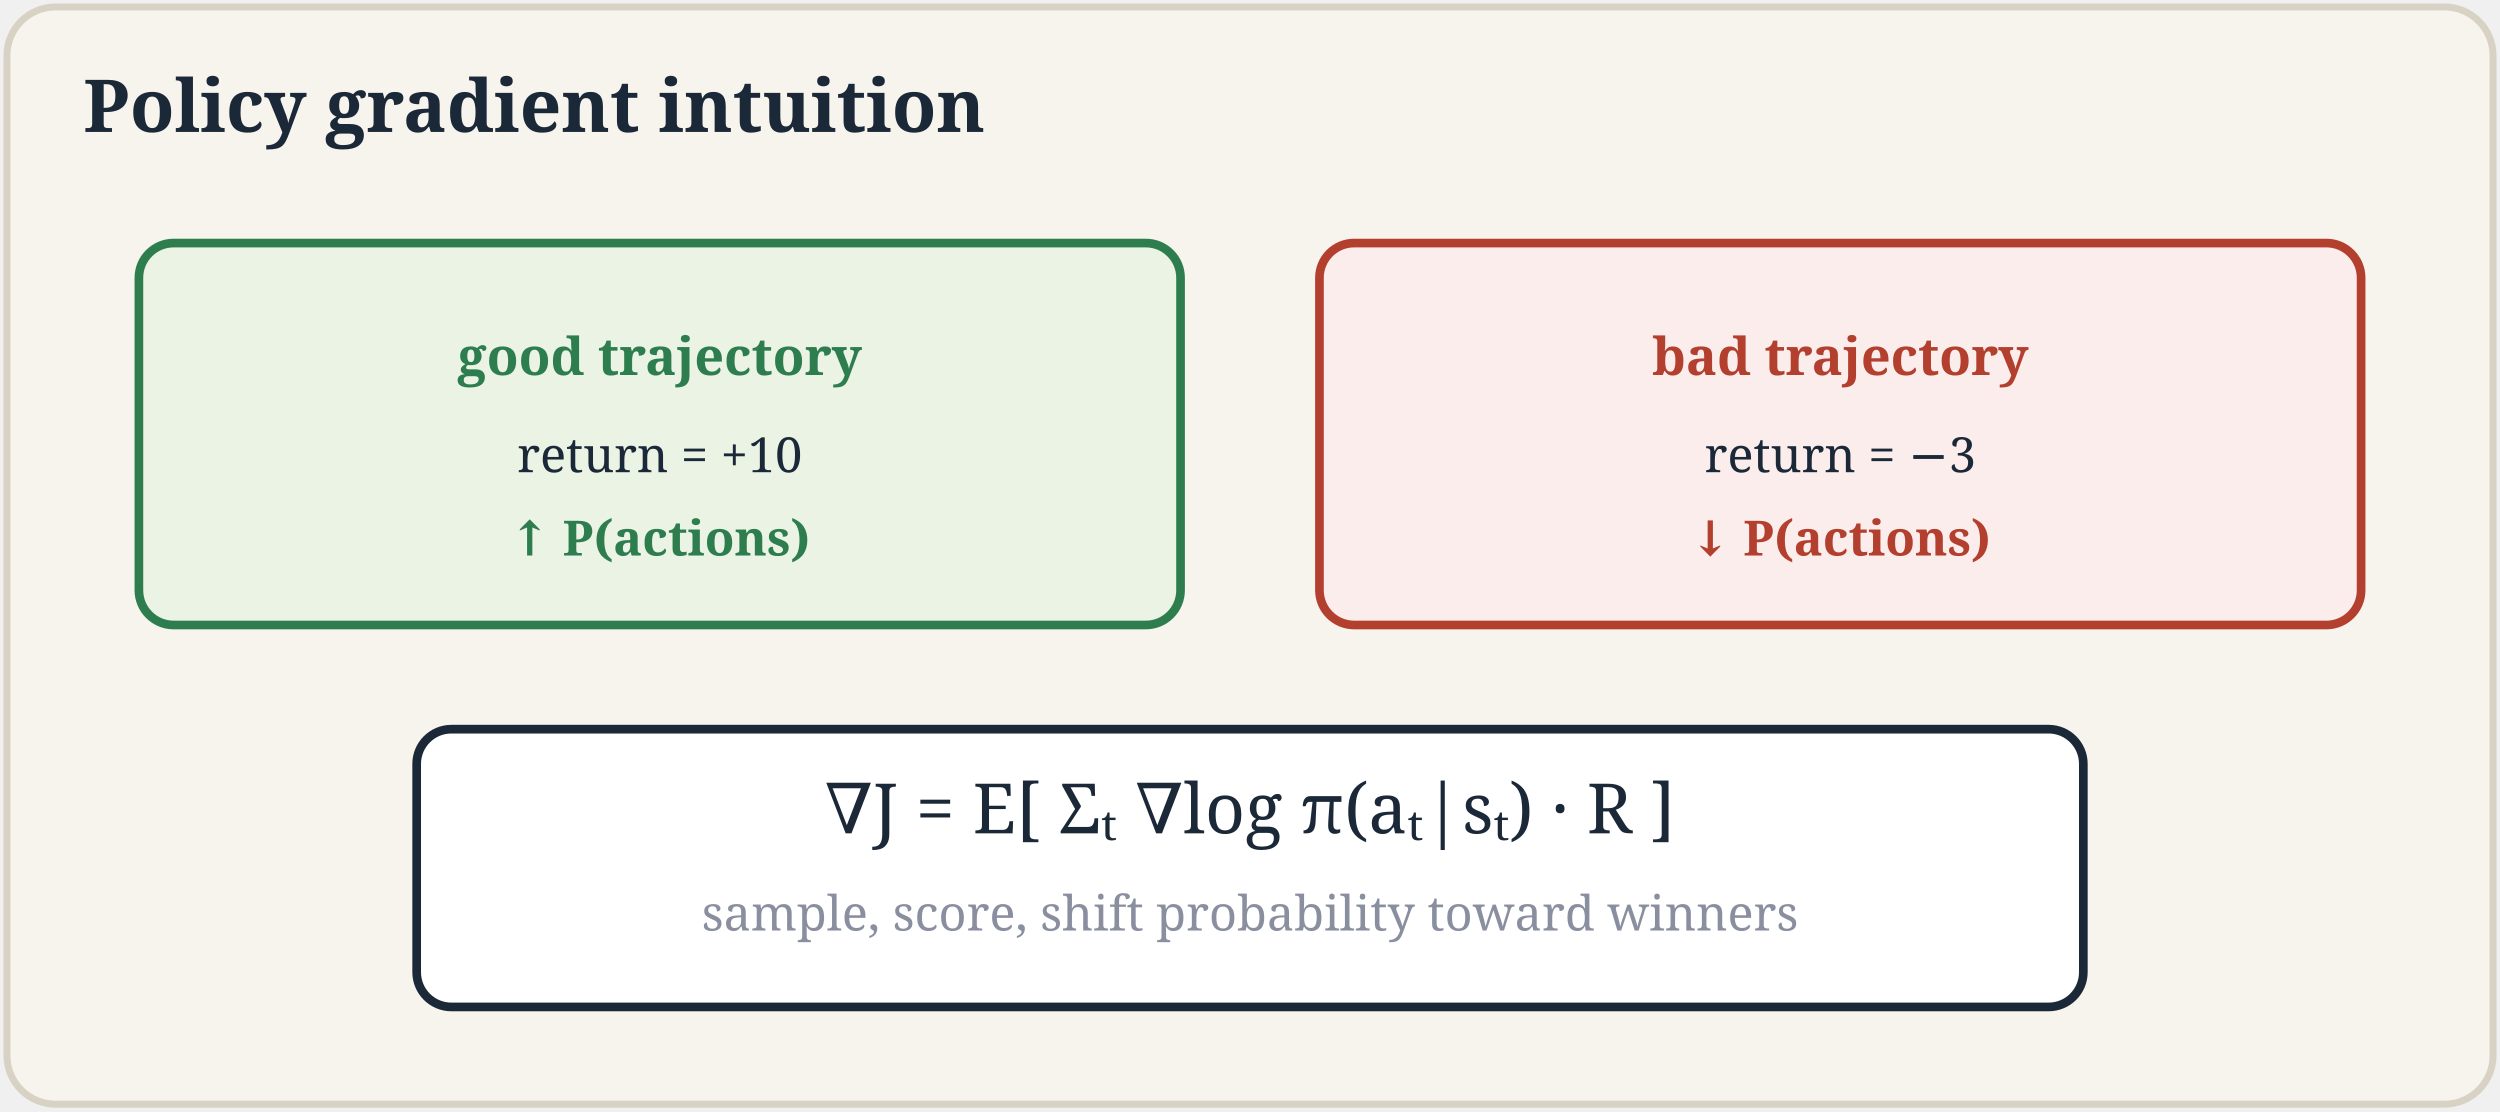
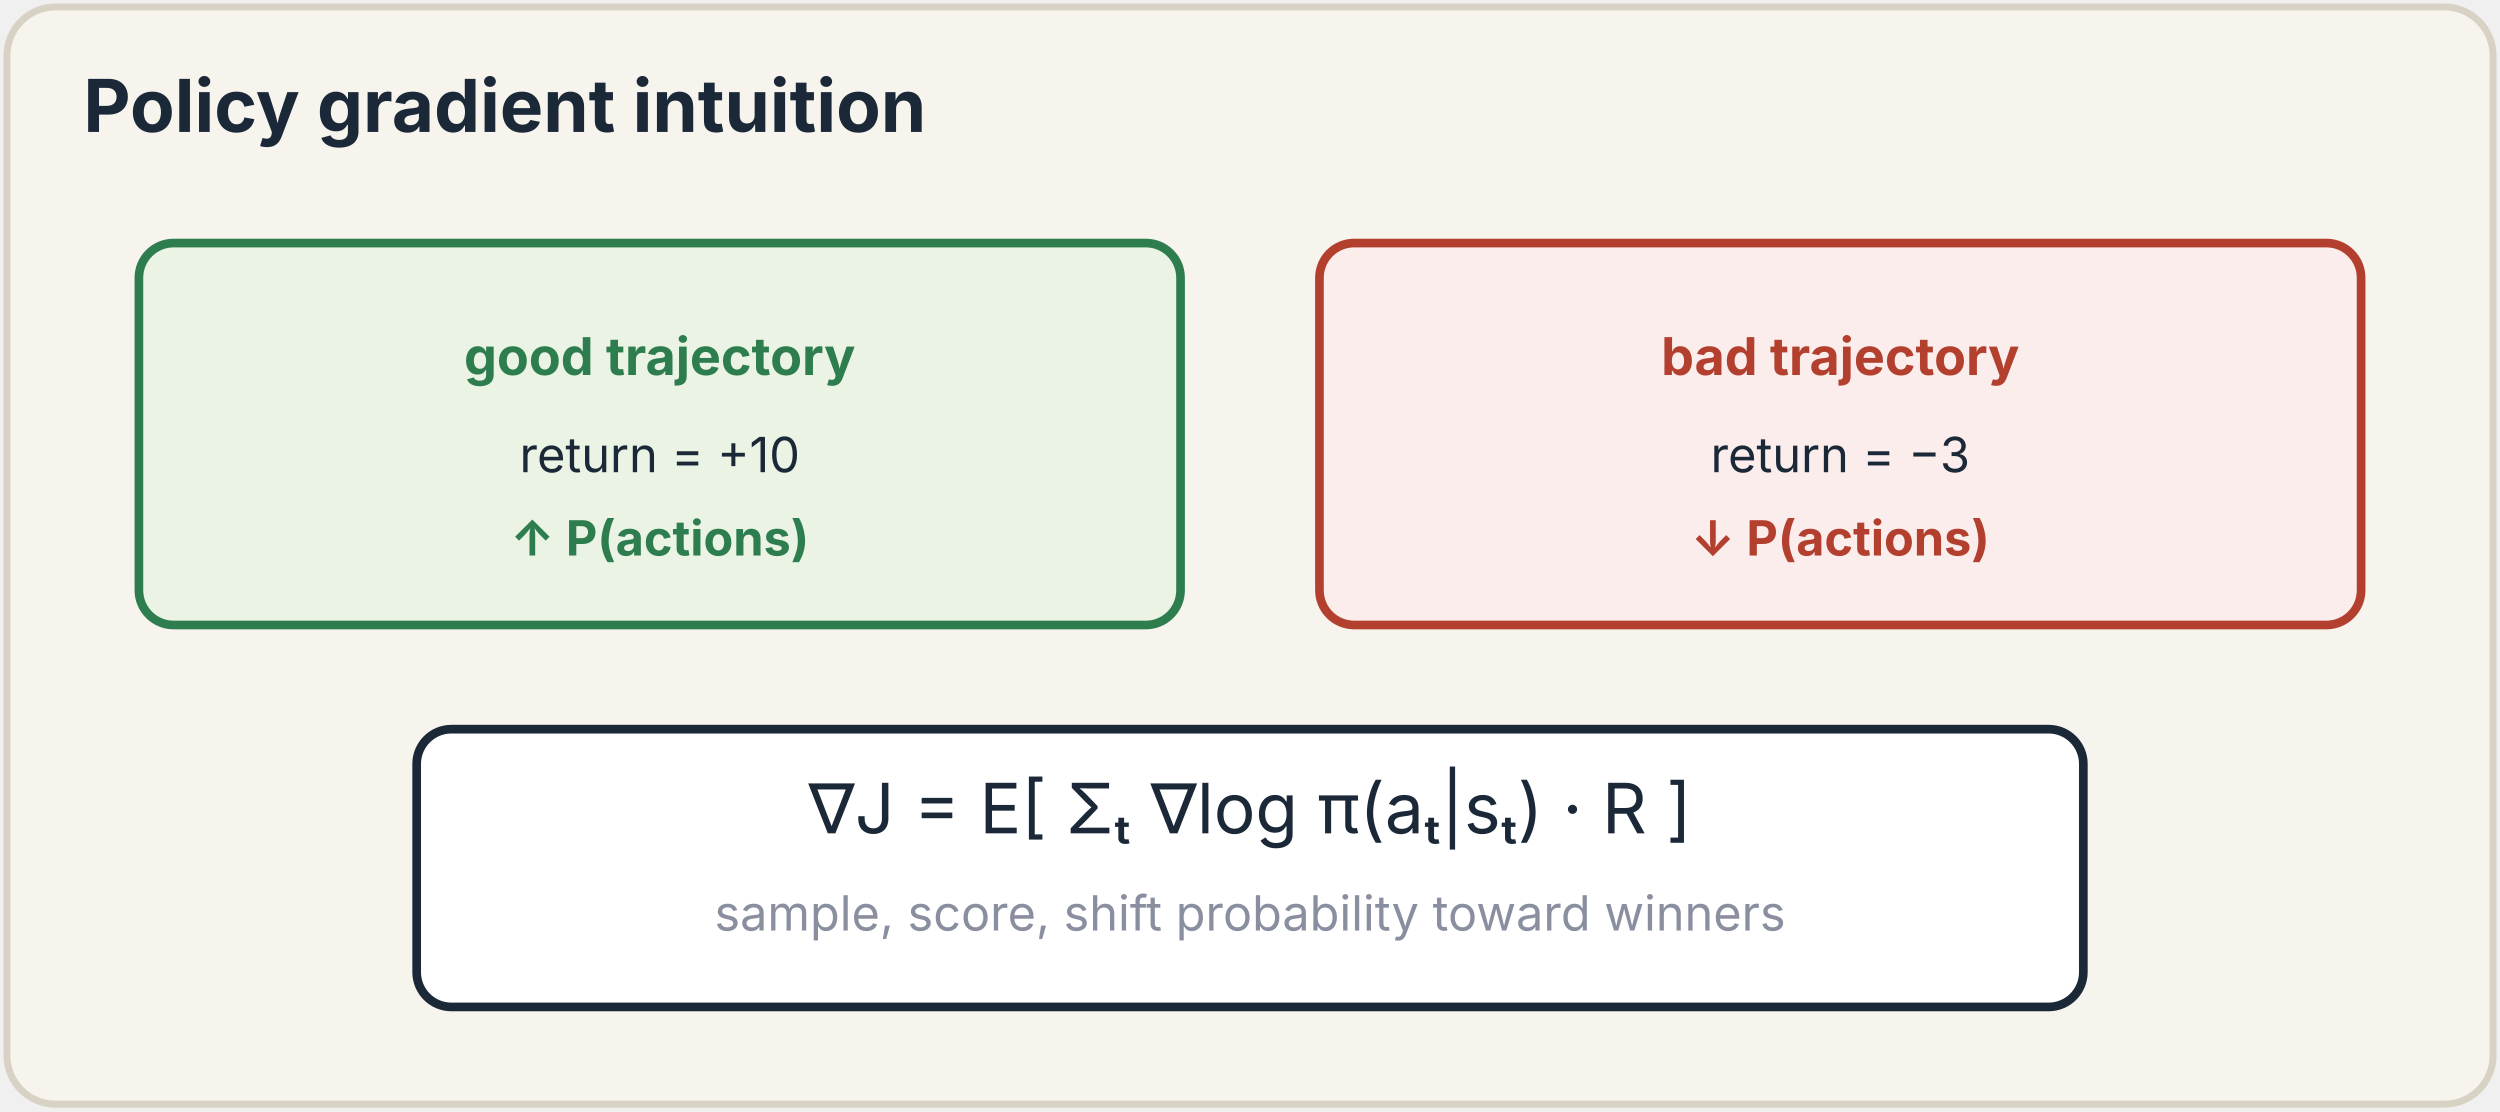
- <svg xmlns="http://www.w3.org/2000/svg" viewBox="0 0 720 320" font-family="Georgia, serif">
+ <svg xmlns="http://www.w3.org/2000/svg" viewBox="0 0 720 320" font-family="Anthropic Sans, Inter, 'Source Sans 3', 'IBM Plex Sans', sans-serif">
  <rect x="2" y="2" width="716" height="316" rx="14" fill="#F7F4EE" stroke="#D8D2C4" stroke-width="2" />
  <text x="24" y="38" font-size="21" font-weight="bold" fill="#1B2838">Policy gradient intuition</text>
  <rect x="40" y="70" width="300" height="110" rx="10" fill="#EAF3E4" stroke="#2E7D4F" stroke-width="2.5" />
  <text x="190" y="108" font-size="15" fill="#2E7D4F" text-anchor="middle" font-weight="bold">good trajectory</text>
-   <text x="190" y="136" font-size="14" fill="#1B2838" text-anchor="middle">return = +10</text>
+   <text x="190" y="136" font-size="14" fill="#1B2838" text-anchor="middle" font-family="Source Serif 4, Newsreader, serif">return = +10</text>
  <text x="190" y="160" font-size="14" fill="#2E7D4F" text-anchor="middle" font-weight="bold">↑ P(actions)</text>
  <rect x="380" y="70" width="300" height="110" rx="10" fill="#FBEDEC" stroke="#B3402E" stroke-width="2.5" />
  <text x="530" y="108" font-size="15" fill="#B3402E" text-anchor="middle" font-weight="bold">bad trajectory</text>
-   <text x="530" y="136" font-size="14" fill="#1B2838" text-anchor="middle">return = −3</text>
+   <text x="530" y="136" font-size="14" fill="#1B2838" text-anchor="middle" font-family="Source Serif 4, Newsreader, serif">return = −3</text>
  <text x="530" y="160" font-size="14" fill="#B3402E" text-anchor="middle" font-weight="bold">↓ P(actions)</text>
  <rect x="120" y="210" width="480" height="80" rx="10" fill="#FFFFFF" stroke="#1B2838" stroke-width="2.5" />
-   <text x="360" y="240" font-size="20" fill="#1B2838" text-anchor="middle">∇J = E[ Σₜ ∇log π(aₜ|sₜ) · R ]</text>
+   <text x="360" y="240" font-size="20" fill="#1B2838" text-anchor="middle" font-family="Source Serif 4, Newsreader, serif">∇J = E[ Σₜ ∇log π(aₜ|sₜ) · R ]</text>
  <text x="360" y="268" font-size="14" fill="#8A8FA0" text-anchor="middle">sample, score, shift probability toward winners</text>
</svg>
